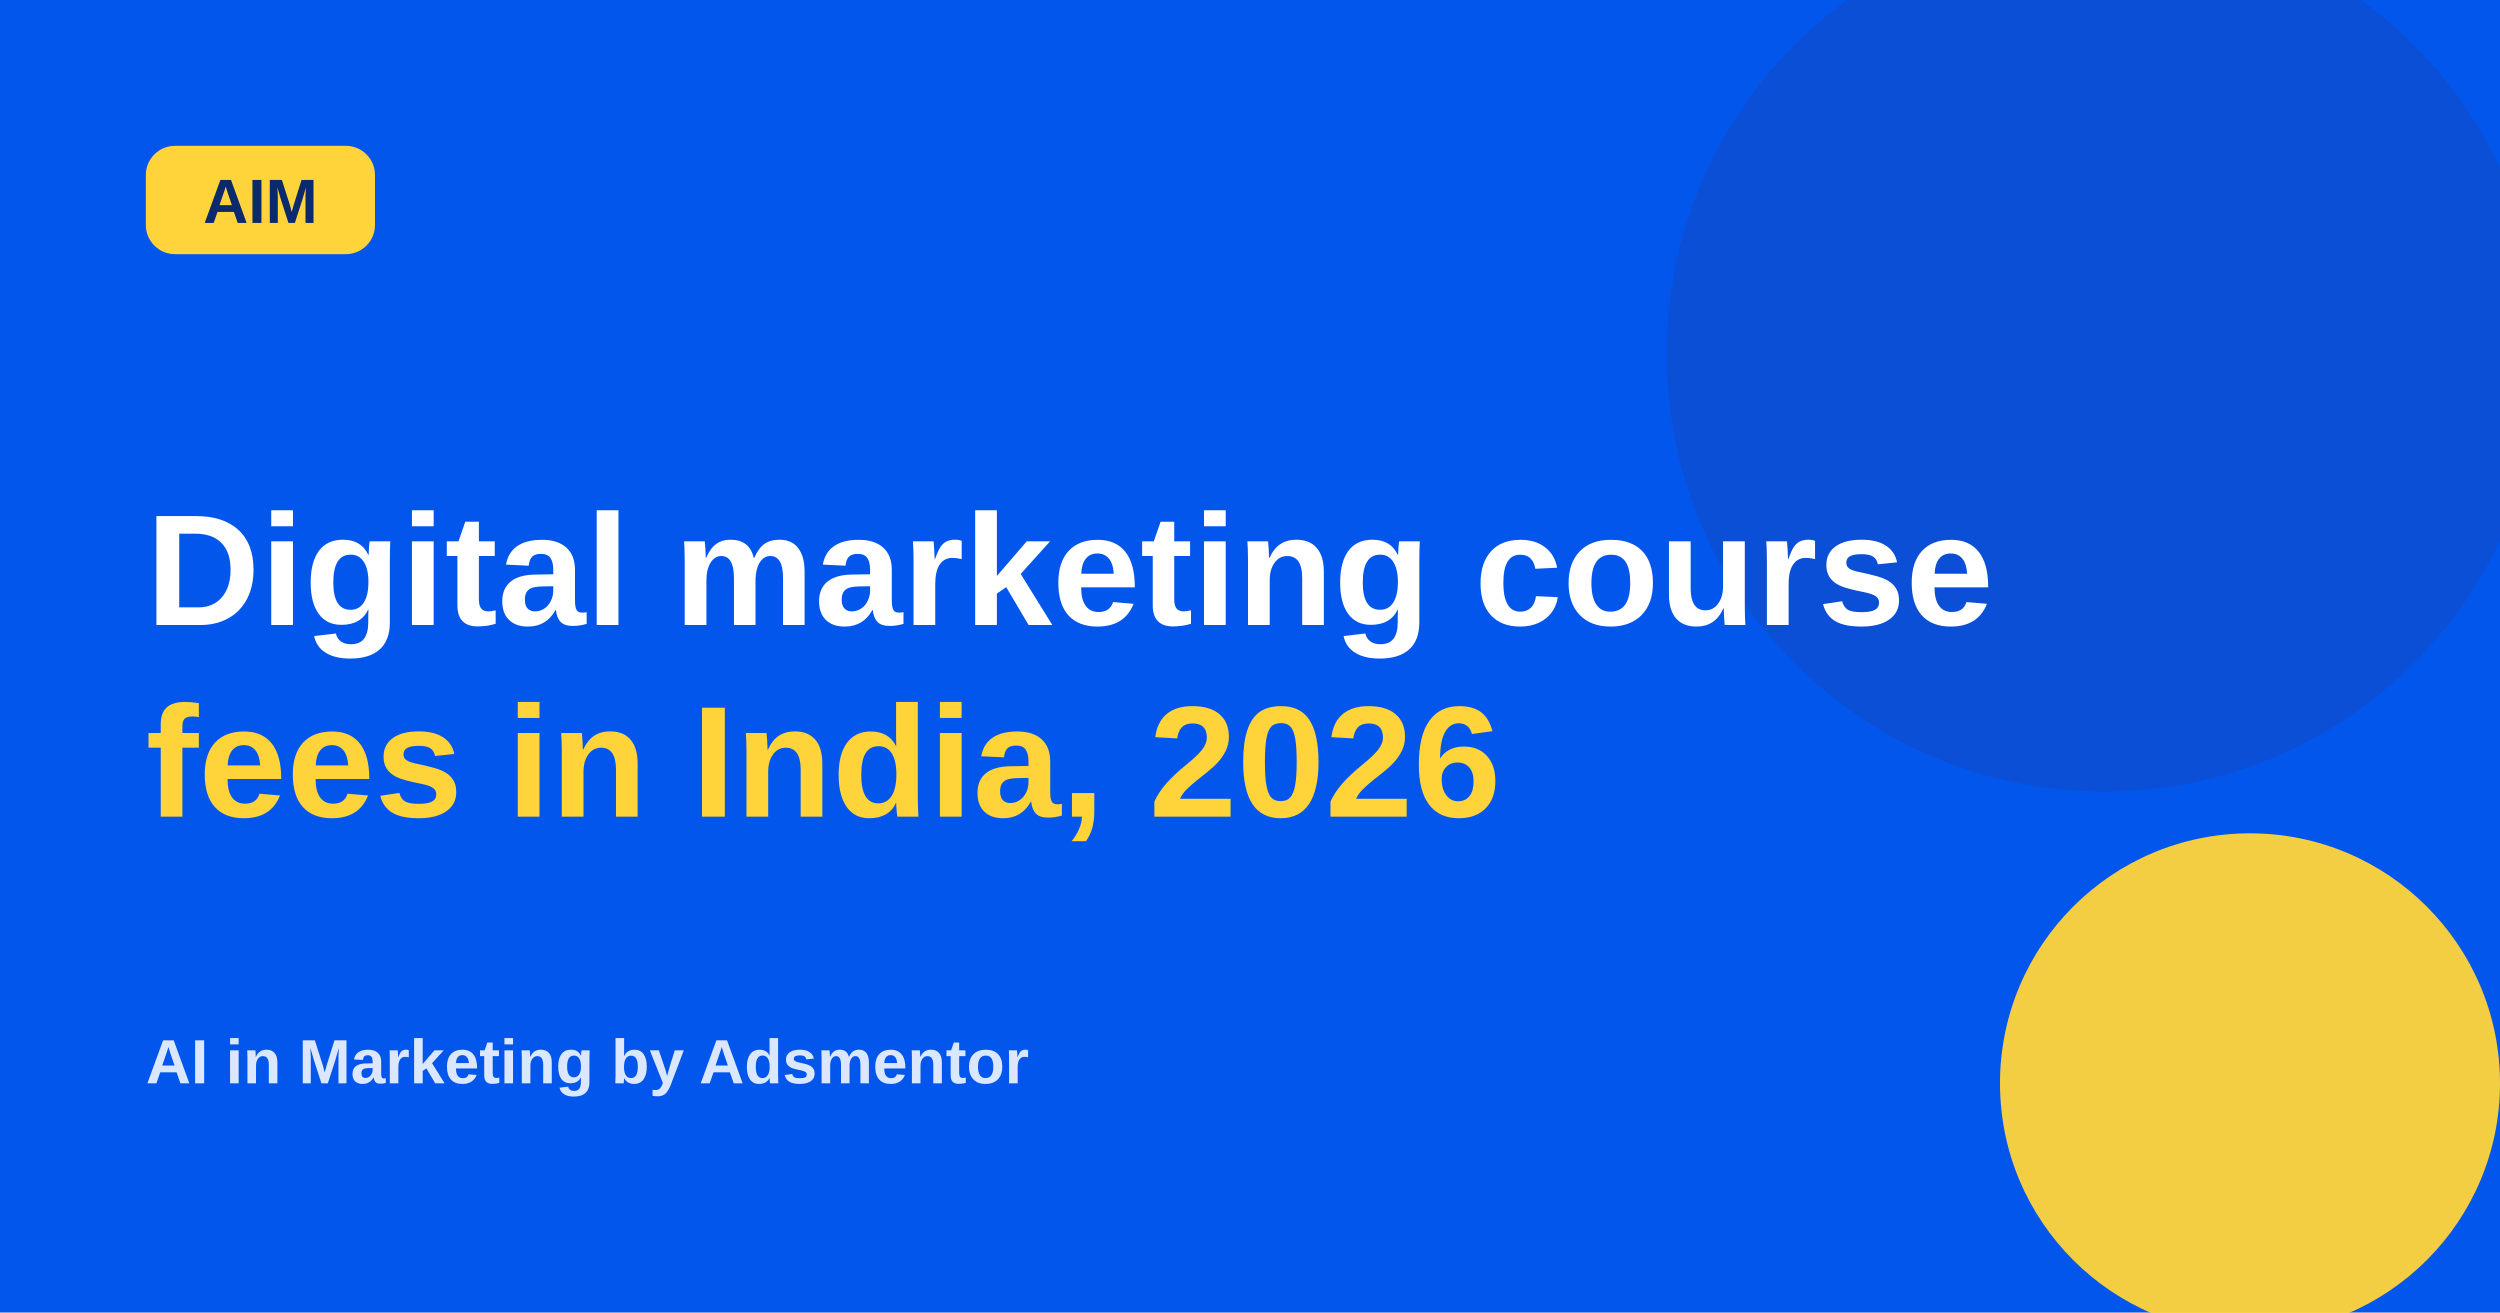
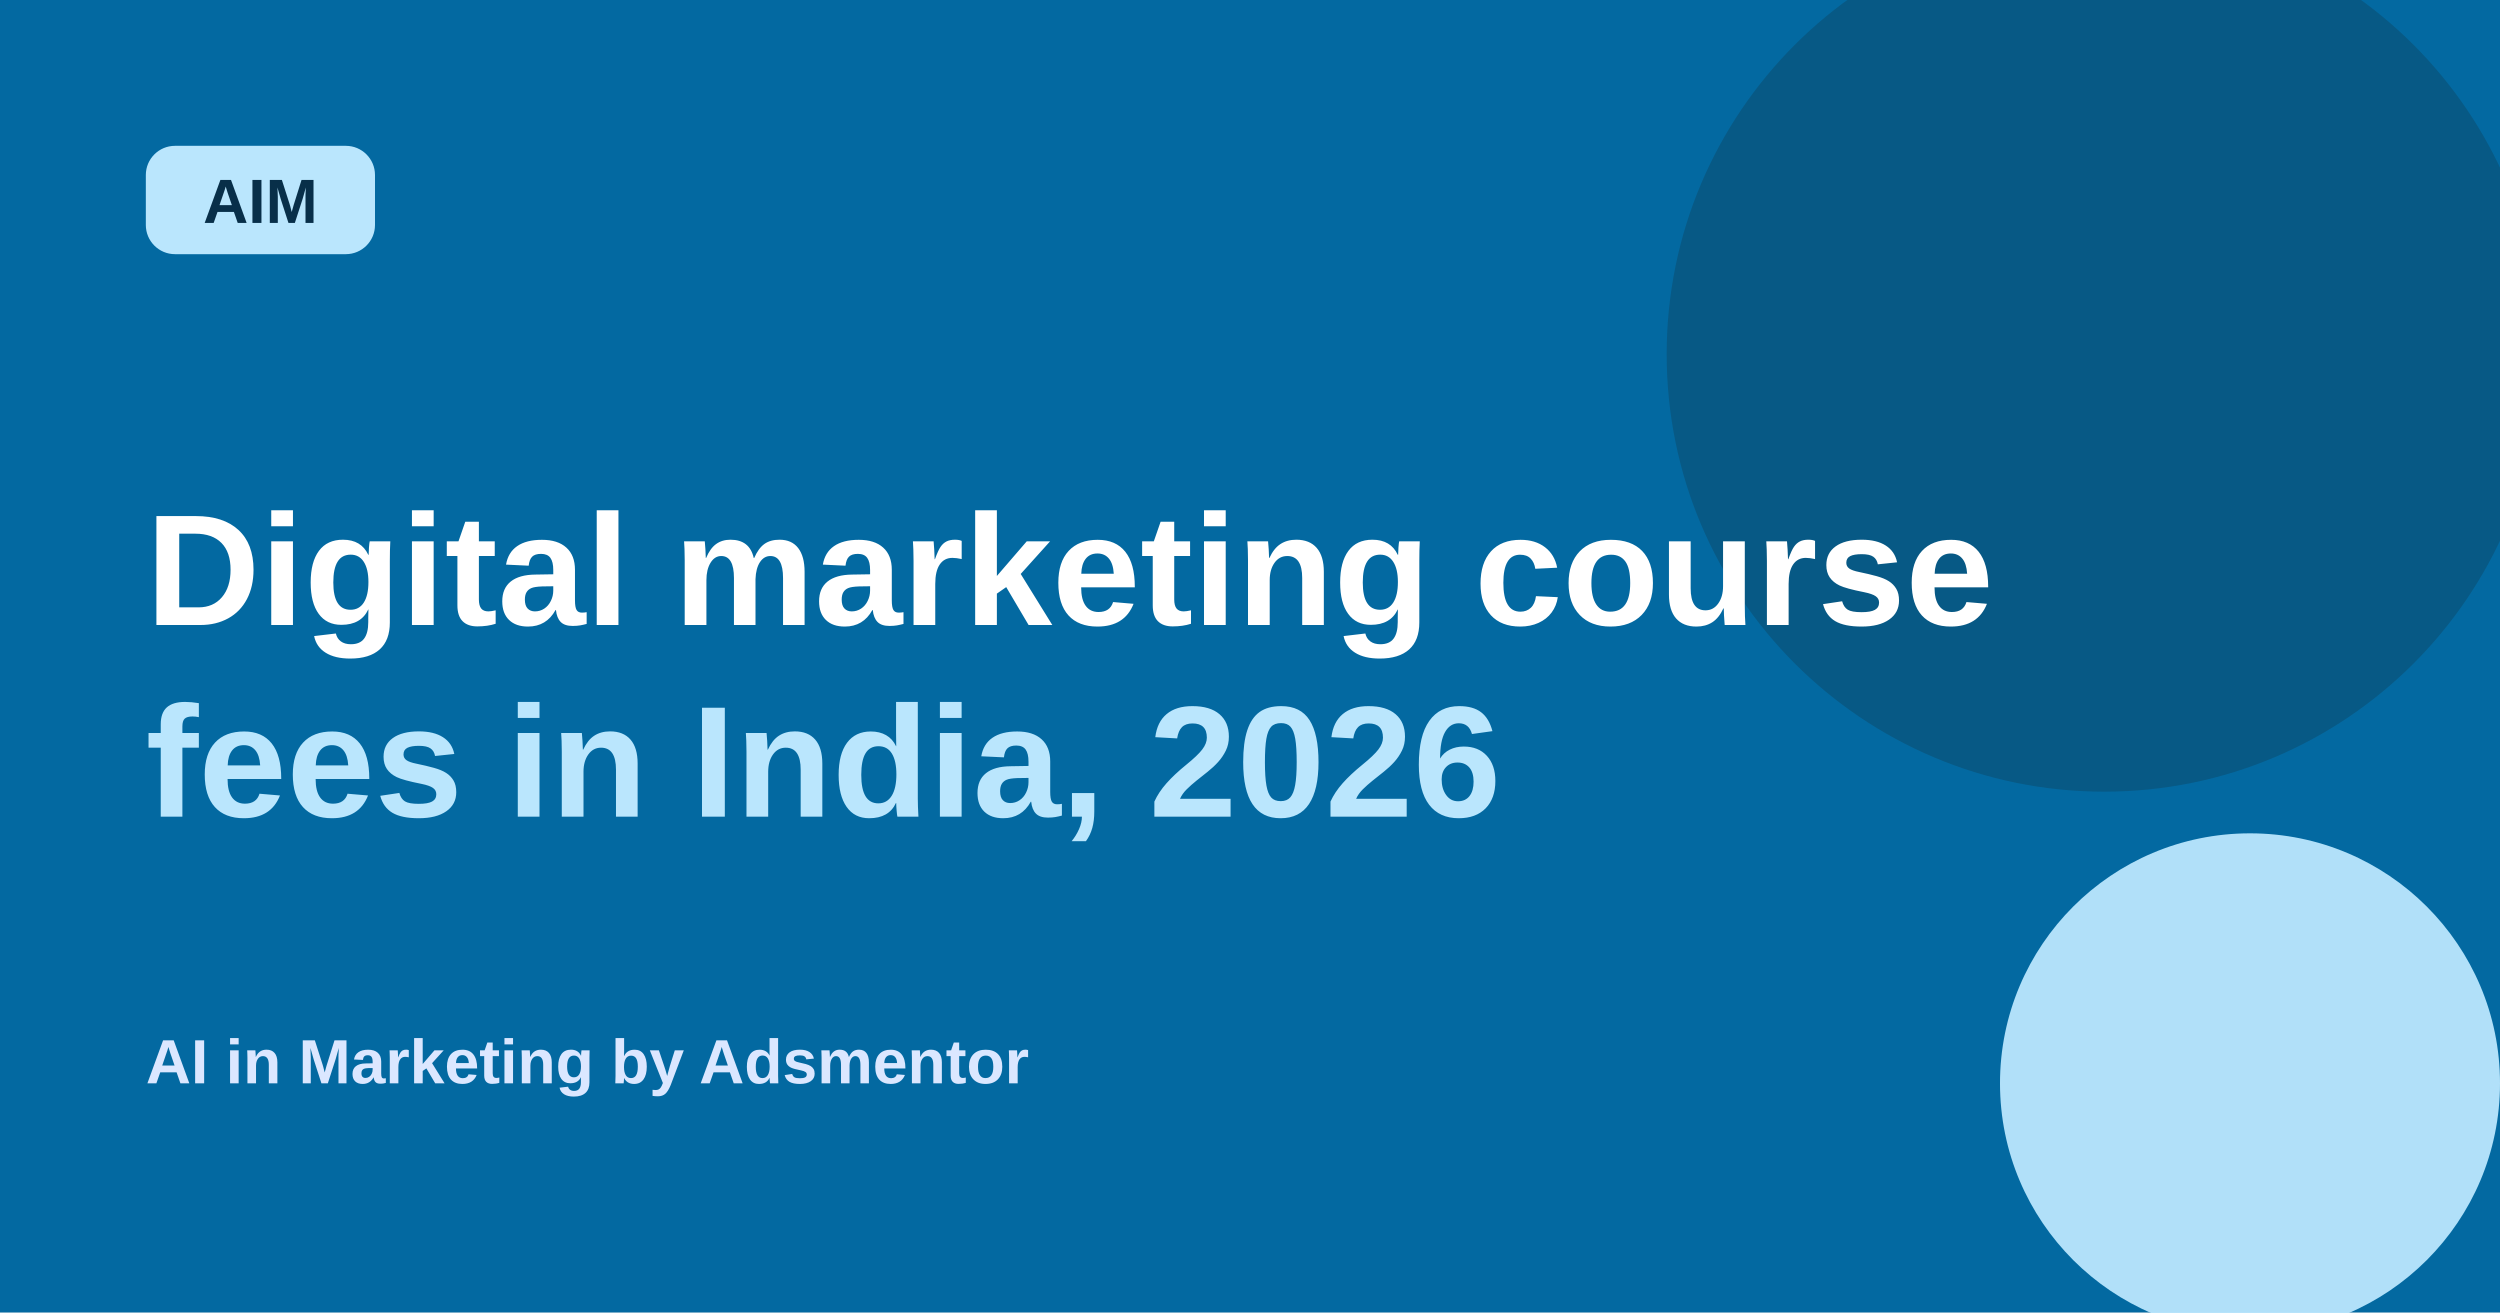
<svg xmlns="http://www.w3.org/2000/svg" viewBox="0 0 1200 630" width="1200" height="630" role="img" aria-label="A fee comparison chart for digital marketing courses in India">
  <style>text{font-family:'Plus Jakarta Sans','Segoe UI',Arial,sans-serif;font-weight:800}</style>
-   <rect width="1200" height="630" fill="#0256ec" />
-   <circle cx="1010" cy="170" r="210" fill="#0b4fd6" />
-   <circle cx="1080" cy="520" r="120" fill="#ffd43b" opacity=".95" />
-   <rect x="70" y="70" width="110" height="52" rx="14" fill="#ffd43b" />
-   <text x="125" y="107" text-anchor="middle" font-size="30" fill="#0b2a6b">AIM</text>
+   <rect width="1200" height="630" fill="#0369a1" />
+   <circle cx="1010" cy="170" r="210" fill="#075985" />
+   <circle cx="1080" cy="520" r="120" fill="#bae6fd" opacity=".95" />
+   <rect x="70" y="70" width="110" height="52" rx="14" fill="#bae6fd" />
+   <text x="125" y="107" text-anchor="middle" font-size="30" fill="#082f49">AIM</text>
  <text x="70" y="300" font-size="76" fill="#ffffff">Digital marketing course</text>
-   <text x="70" y="392" font-size="76" fill="#ffd43b">fees in India, 2026</text>
+   <text x="70" y="392" font-size="76" fill="#bae6fd">fees in India, 2026</text>
  <text x="70" y="520" font-size="30" fill="#dbe7ff" style="font-weight:600">AI in Marketing by Adsmentor</text>
</svg>
